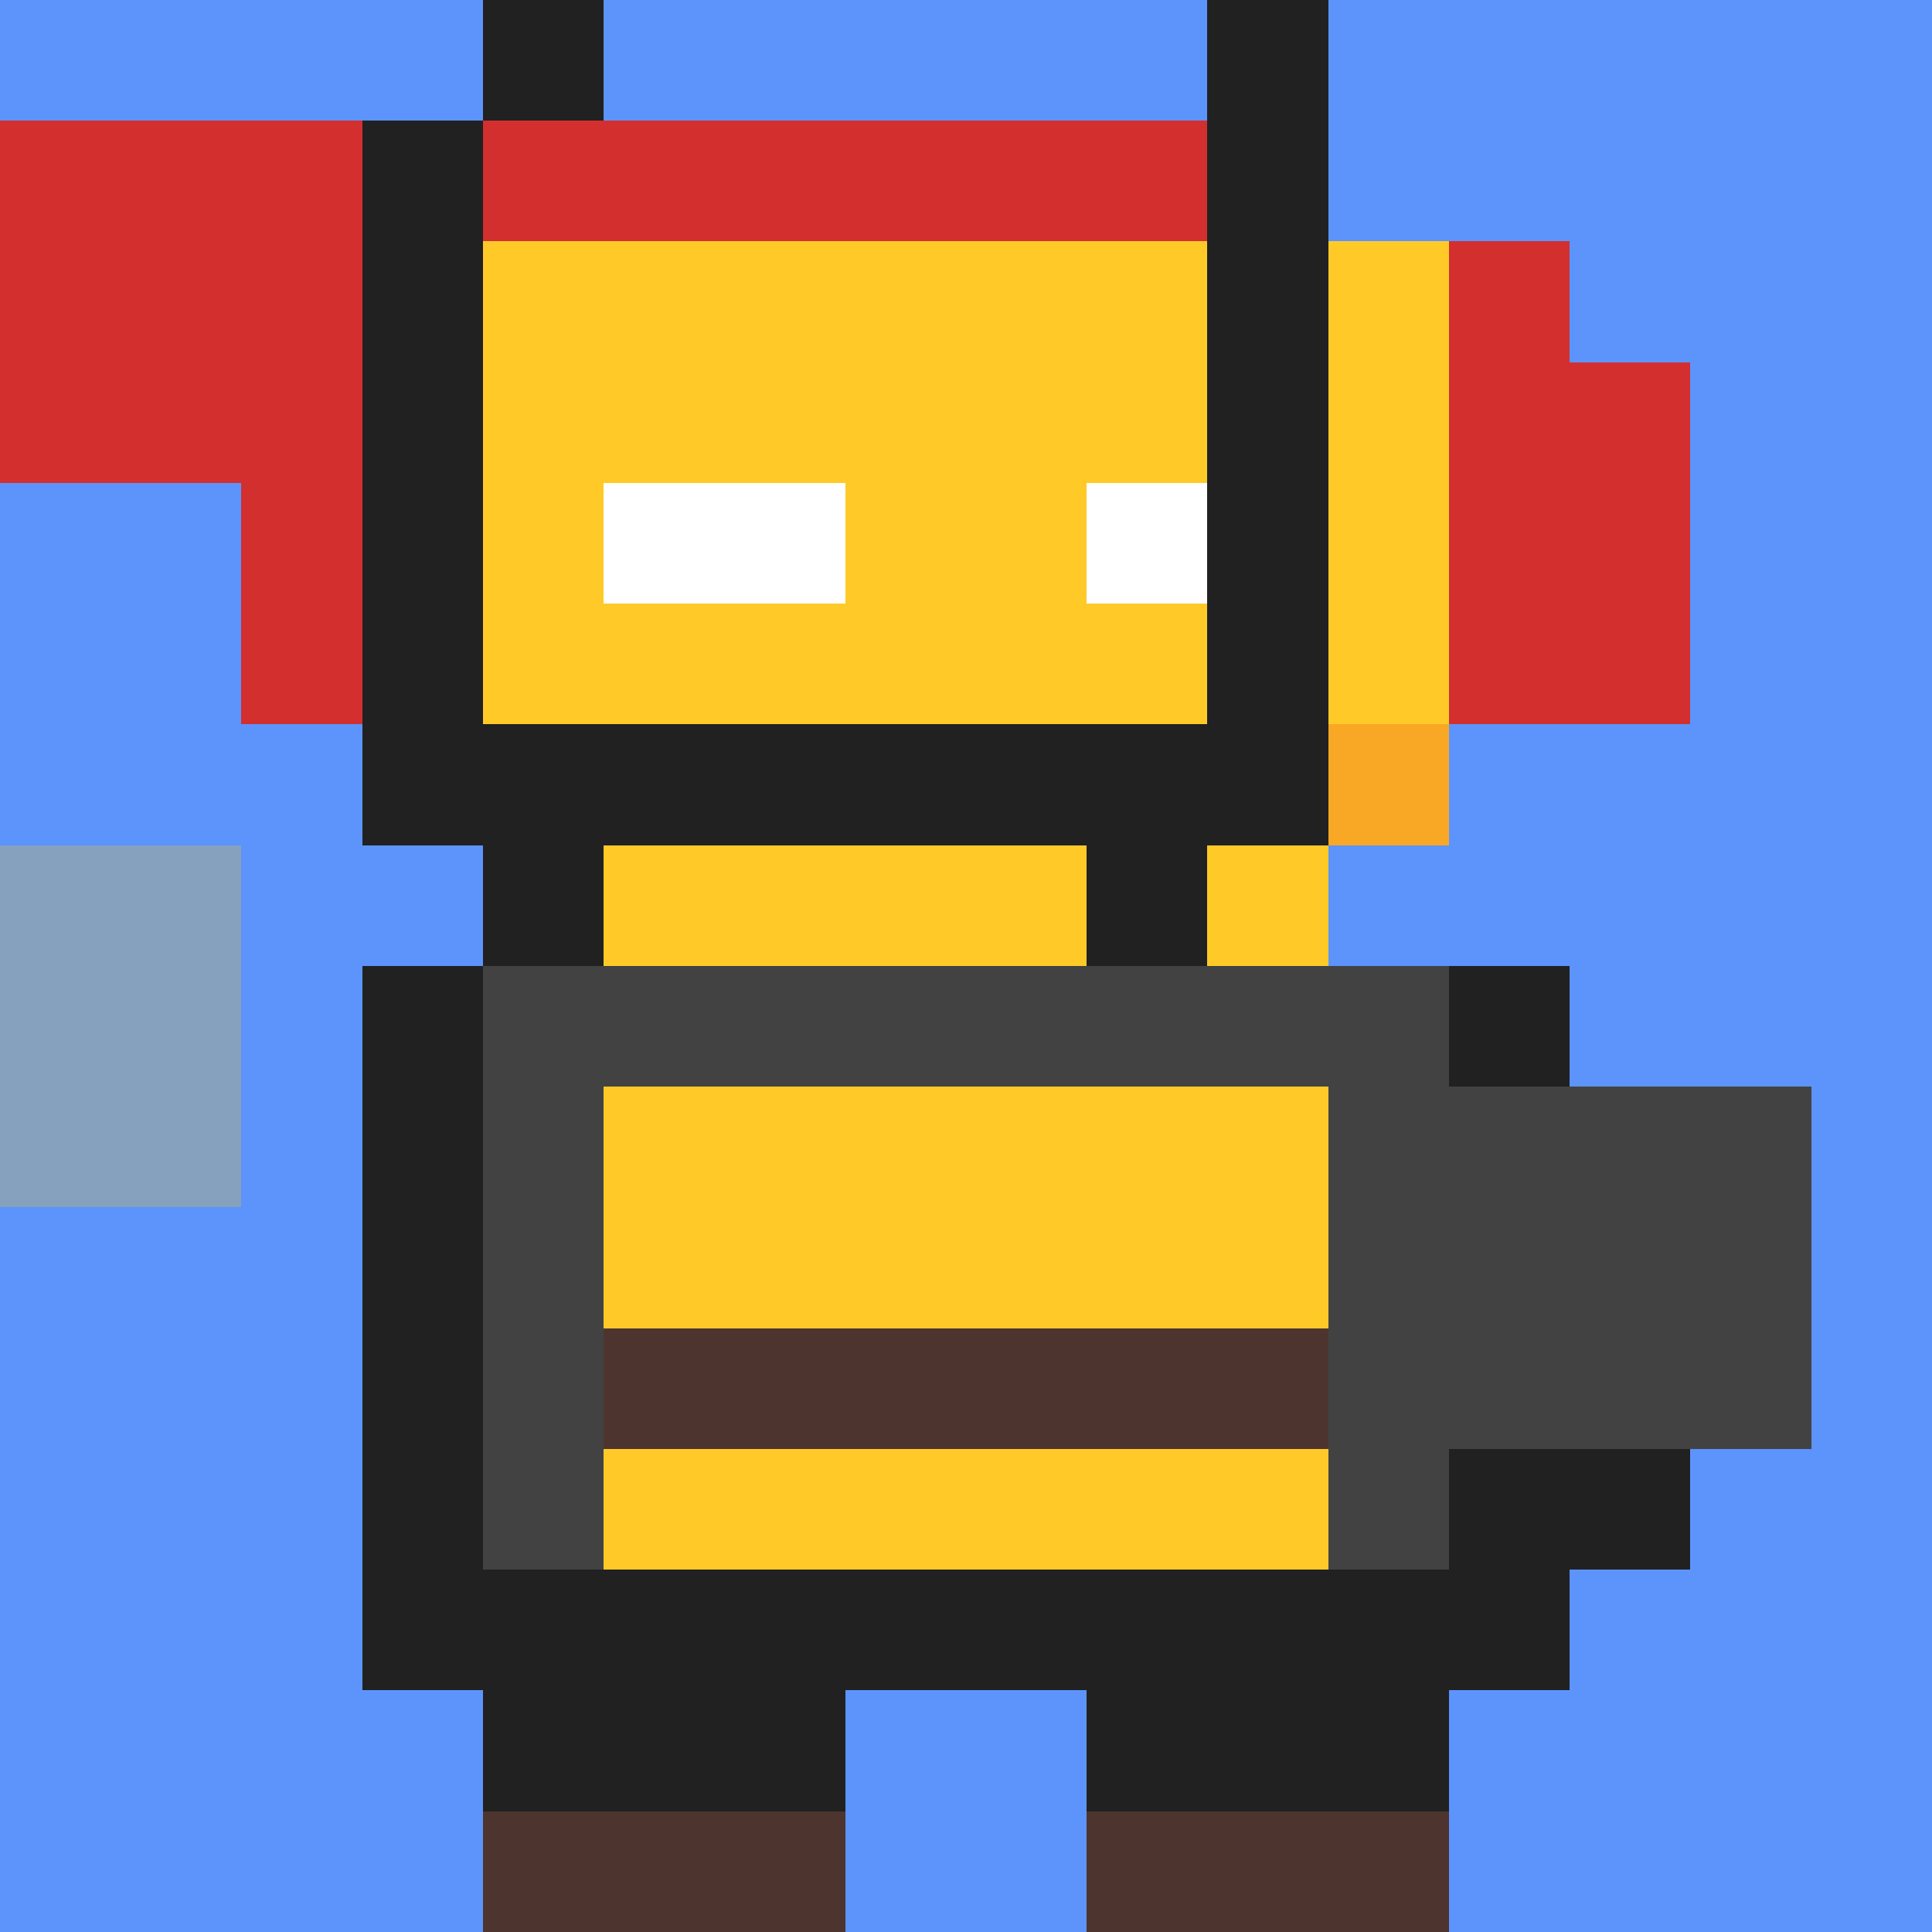
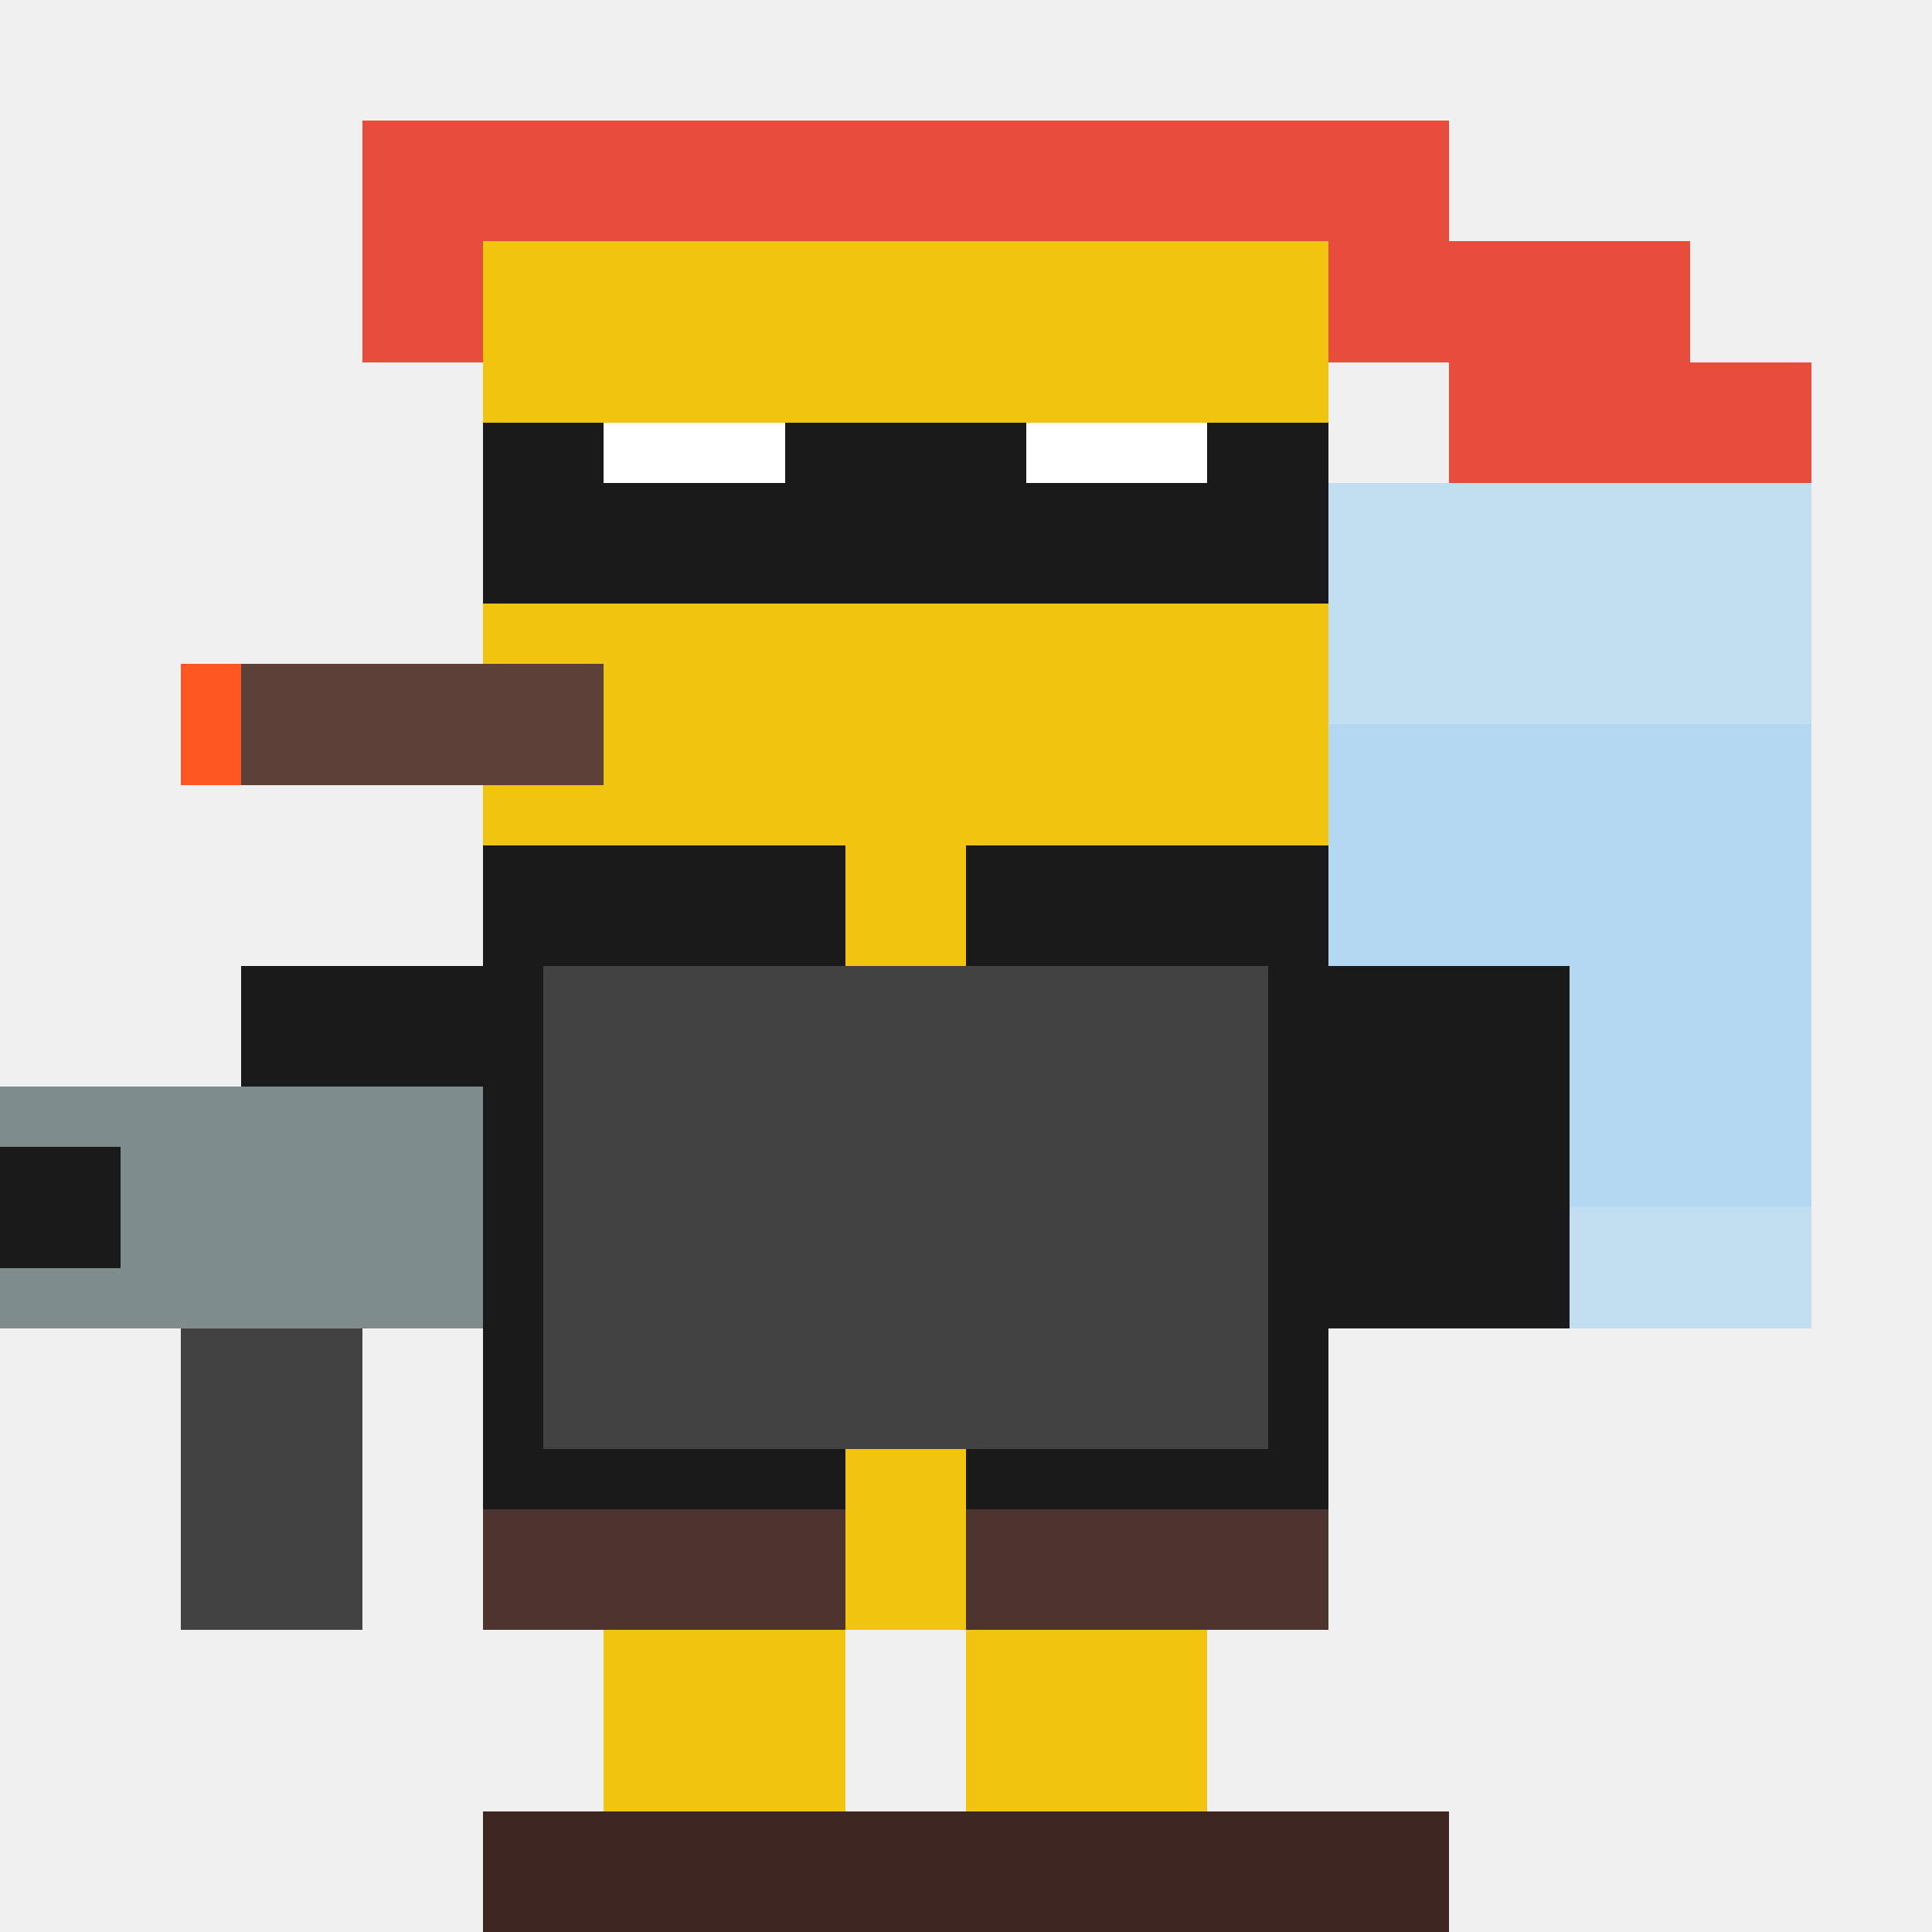
- <svg xmlns="http://www.w3.org/2000/svg" width="256" height="256" viewBox="0 0 16 16" shape-rendering="crispEdges">
-   <rect width="16" height="16" fill="#5C94FC" />
-   <path d="M0 7 h2 v3 h-2 Z" fill="#90A4AE" opacity="0.8" />
-   <path d="M0 1 h3 v3 h-3 Z M2 1 h9 v1 h-9 Z M2 2 h11 v1 h-11 Z M2 3 h2 v3 h-2 Z M12 3 h2 v3 h-2 Z" fill="#D32F2F" />
-   <path d="M4 2 h8 v4 h-8 Z M5 7 h6 v1 h-6 Z M5 9 h6 v4 h-6 Z M6 10 h1 v1 h-1 Z M8 10 h1 v1 h-1 Z" fill="#FFCA28" />
-   <path d="M4 6 h8 v1 h-8 Z" fill="#F9A825" />
-   <path d="M5 4 h2 v1 h-2 Z M9 4 h2 v1 h-2 Z" fill="#FFFFFF" />
-   <path d="M4 0 h1 v1 h-1 Z M10 0 h1 v1 h-1 Z M3 1 h1 v5 h-1 Z M10 1 h1 v5 h-1 Z M3 6 h8 v1 h-8 Z M4 7 h1 v1 h-1 Z M9 7 h1 v1 h-1 Z M3 8 h1 v5 h-1 Z M12 8 h1 v5 h-1 Z M3 13 h10 v1 h-10 Z M4 14 h3 v1 h-3 Z M9 14 h3 v1 h-3 Z M12 12 h2 v1 h-2 Z" fill="#212121" />
-   <path d="M4 8 h8 v1 h-8 Z M4 9 h1 v4 h-1 Z M11 9 h1 v4 h-1 Z M12 9 h3 v3 h-3 Z M13 10 h2 v1 h-2 Z" fill="#424242" />
-   <path d="M5 11 h6 v1 h-6 Z M4 15 h3 v1 h-3 Z M9 15 h3 v1 h-3 Z" fill="#4E342E" />
+ <svg xmlns="http://www.w3.org/2000/svg" width="256" height="256" viewBox="0 0 32 32" shape-rendering="crispEdges">
+   <rect x="20" y="8" width="10" height="12" fill="#AED6F1" opacity="0.7" />
+   <rect x="22" y="12" width="8" height="10" fill="#AED6F1" opacity="0.7" />
+   <rect x="6" y="2" width="18" height="4" fill="#E74C3C" />
+   <rect x="22" y="4" width="6" height="2" fill="#E74C3C" />
+   <rect x="24" y="6" width="6" height="2" fill="#E74C3C" />
+   <rect x="8" y="4" width="14" height="10" fill="#F1C40F" />
+   <rect x="8" y="7" width="14" height="3" fill="#1A1A1A" />
+   <rect x="10" y="7" width="3" height="1" fill="#FFFFFF" />
+   <rect x="17" y="7" width="3" height="1" fill="#FFFFFF" />
+   <rect x="4" y="11" width="6" height="2" fill="#5D4037" />
+   <rect x="3" y="11" width="1" height="2" fill="#FF5722" />
+   <rect x="8" y="14" width="14" height="12" fill="#1A1A1A" />
+   <rect x="14" y="14" width="2" height="12" fill="#F1C40F" />
+   <rect x="9" y="16" width="12" height="8" fill="#424242" />
+   <rect x="8" y="25" width="14" height="2" fill="#4E342E" />
+   <rect x="14" y="25" width="2" height="2" fill="#F1C40F" />
+   <rect x="4" y="16" width="4" height="6" fill="#1A1A1A" />
+   <rect x="22" y="16" width="4" height="6" fill="#1A1A1A" />
+   <rect x="0" y="18" width="8" height="4" fill="#7F8C8D" />
+   <rect x="0" y="19" width="2" height="2" fill="#1A1A1A" />
+   <rect x="3" y="22" width="3" height="5" fill="#424242" />
+   <rect x="10" y="27" width="4" height="3" fill="#F1C40F" />
+   <rect x="16" y="27" width="4" height="3" fill="#F1C40F" />
+   <rect x="8" y="30" width="8" height="2" fill="#3E2723" />
+   <rect x="16" y="30" width="8" height="2" fill="#3E2723" />
</svg>
